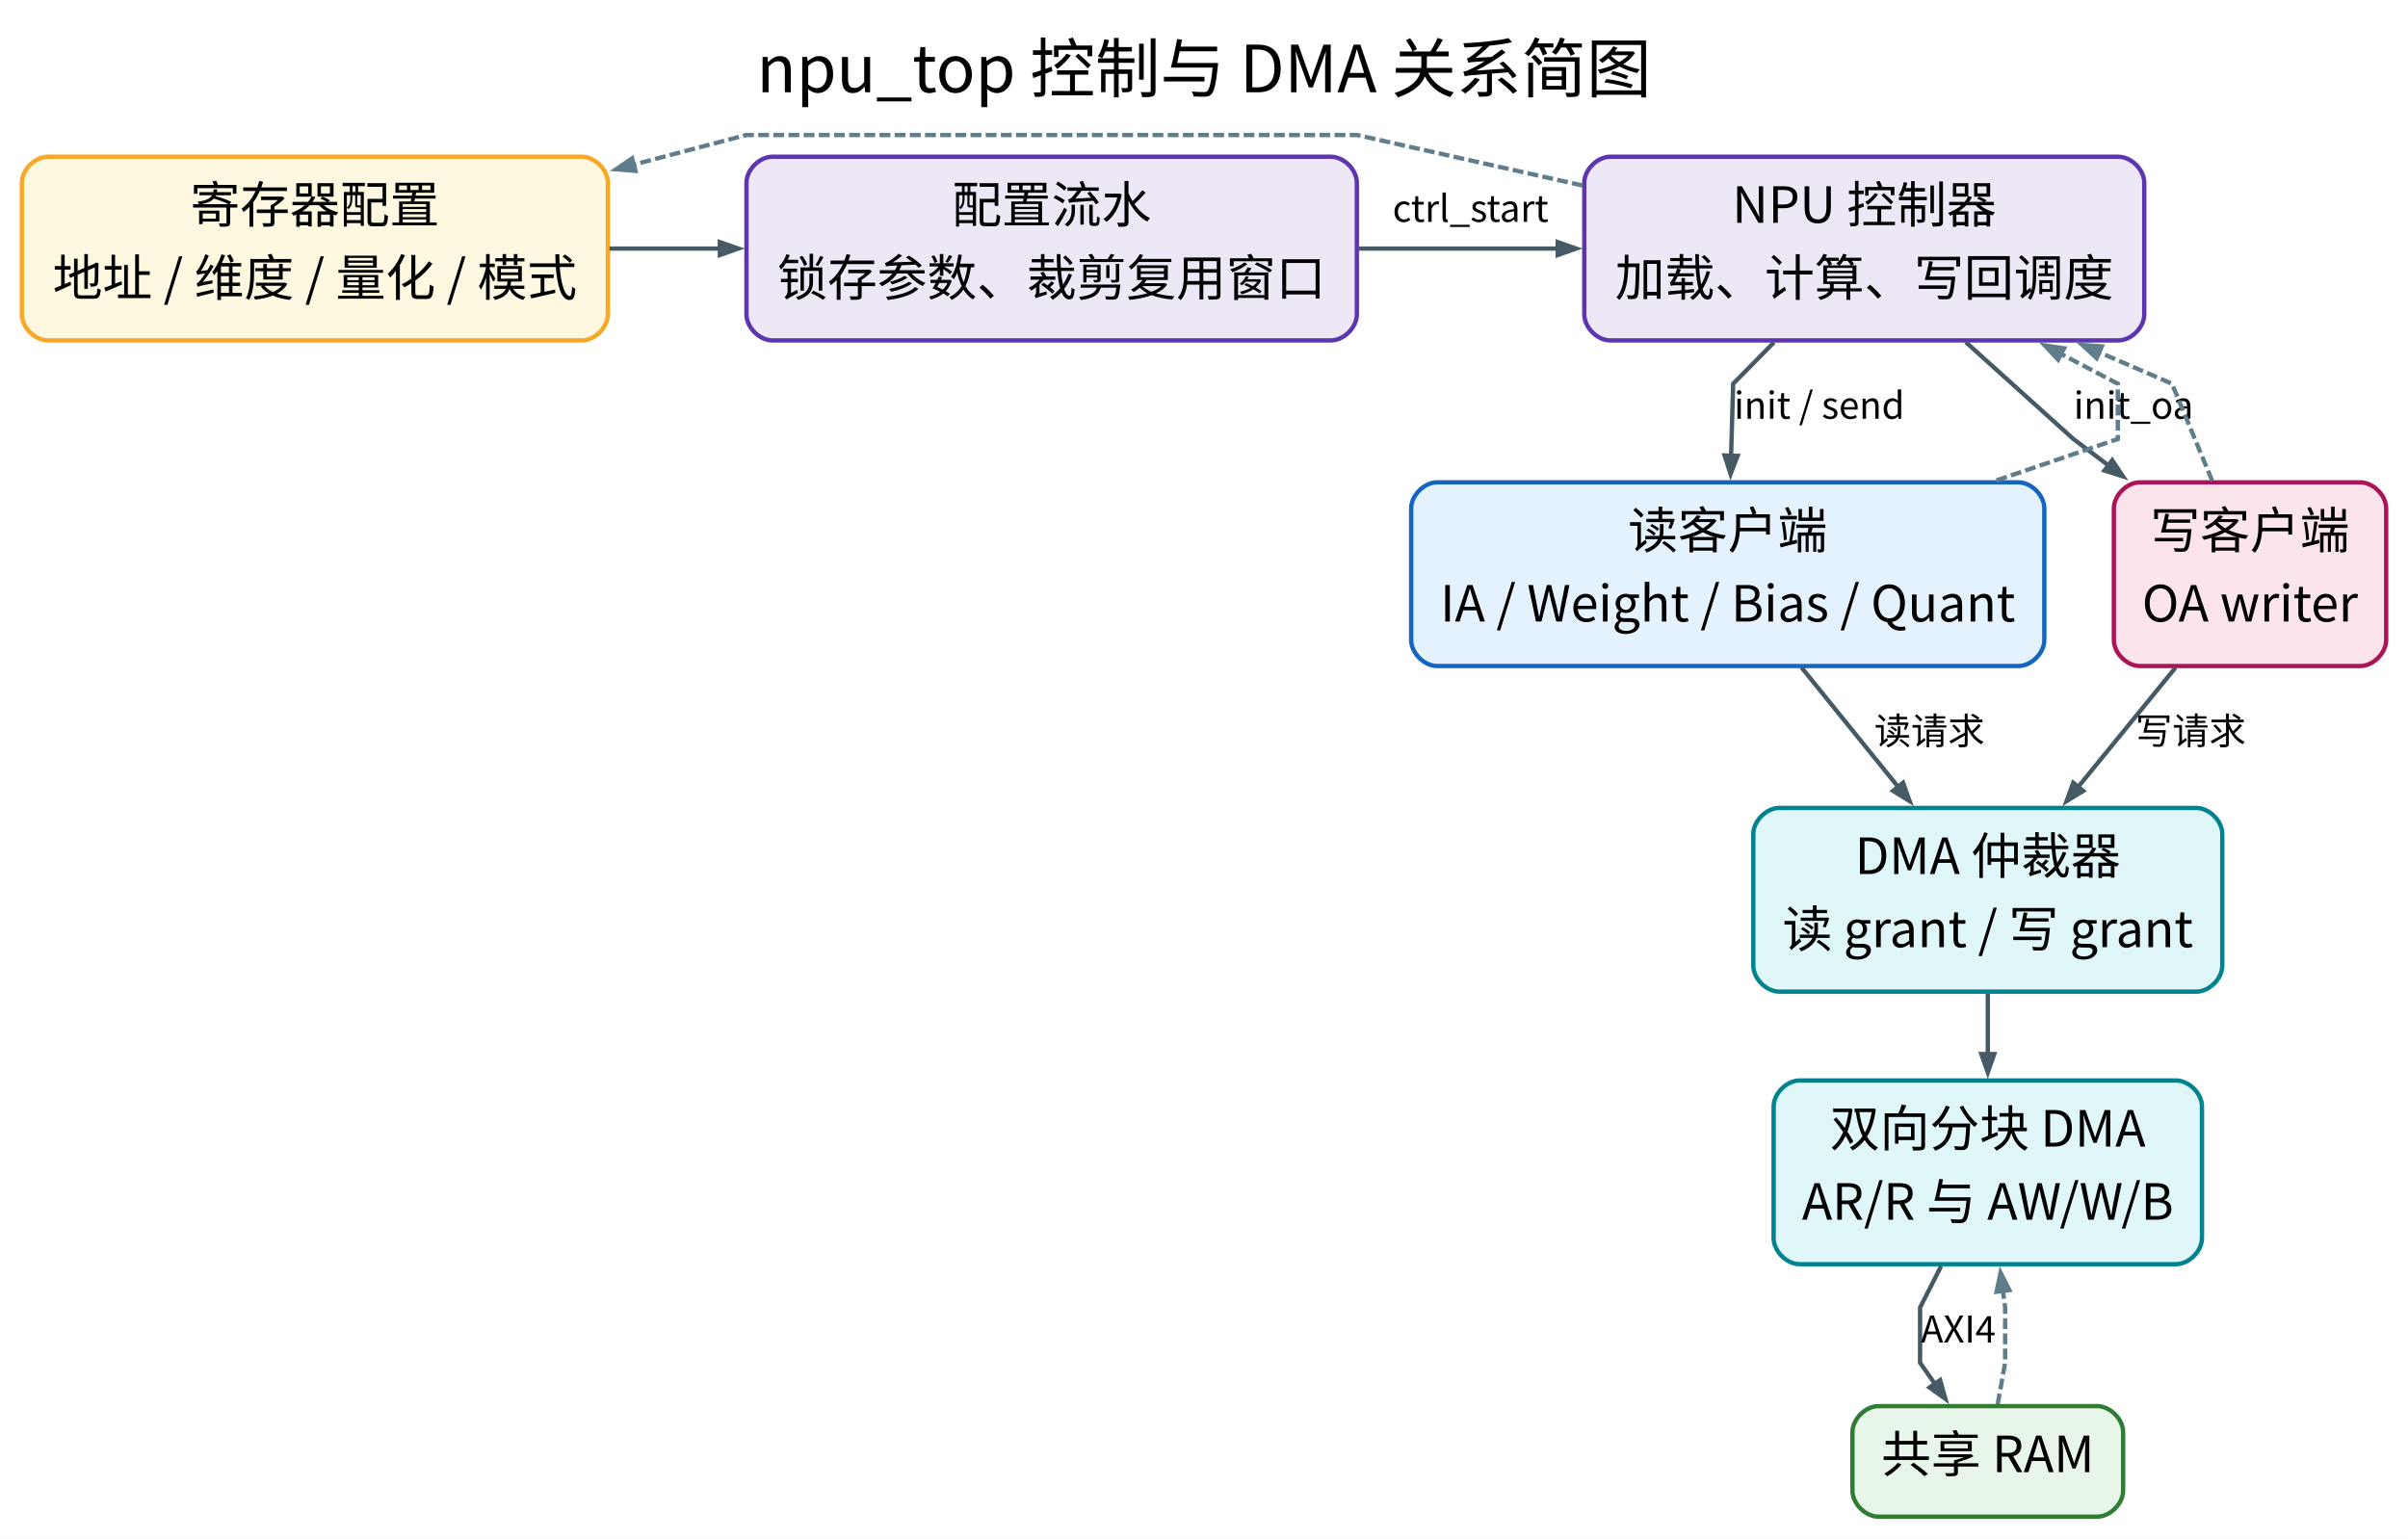
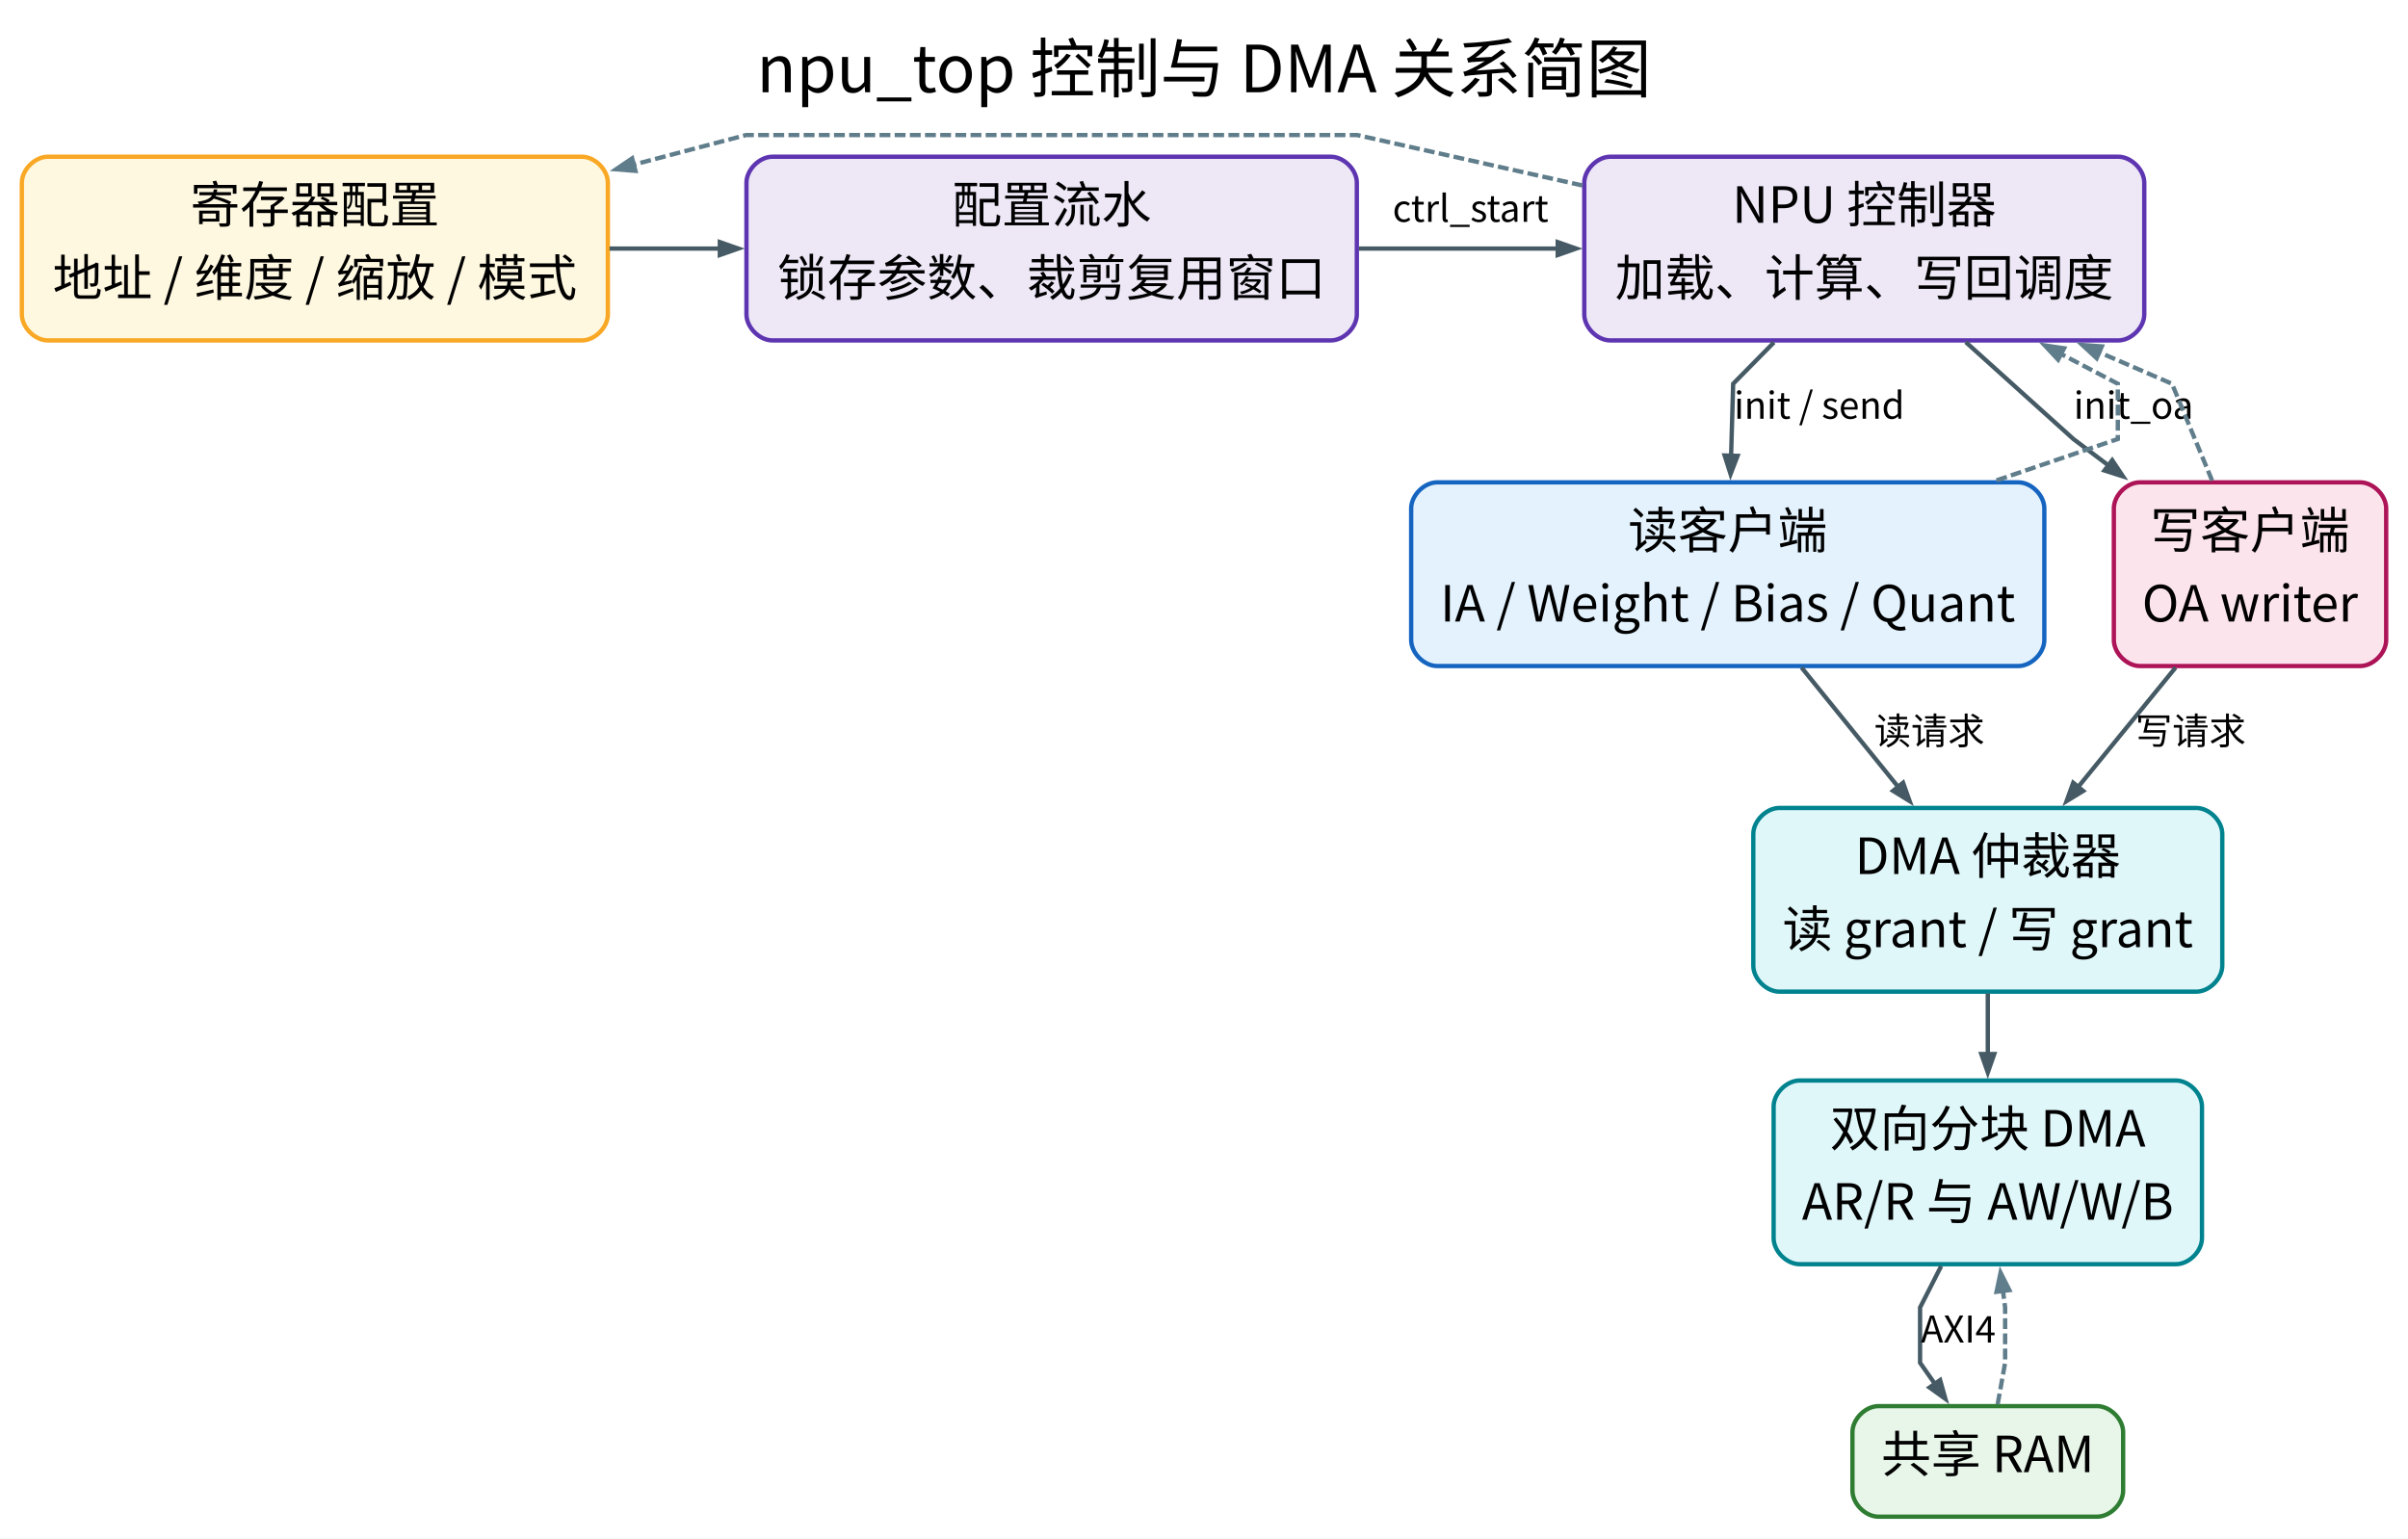
<svg xmlns="http://www.w3.org/2000/svg" width="2778pt" height="1775pt" viewBox="0.00 0.00 2778.00 1775.00">
  <g id="graph0" class="graph" transform="scale(2.5 2.5) rotate(0) translate(10.08 699.98)">
    <polygon fill="white" stroke="none" points="-10.08,10.08 -10.08,-699.98 1101.12,-699.98 1101.12,10.08 -10.08,10.08" />
    <text xml:space="preserve" text-anchor="middle" x="545.52" y="-657.4" font-family="Noto Sans CJK SC" font-size="30.00">npu_top 控制与 DMA 关系简图</text>
    <g id="node1" class="node">
      <path fill="#fff8e1" stroke="#f9a825" stroke-width="2" d="M258.42,-627.65C258.42,-627.65 12,-627.65 12,-627.65 6,-627.65 0,-621.65 0,-615.65 0,-615.65 0,-554.87 0,-554.87 0,-548.87 6,-542.87 12,-542.87 12,-542.87 258.42,-542.87 258.42,-542.87 264.42,-542.87 270.42,-548.87 270.42,-554.87 270.42,-554.87 270.42,-615.65 270.42,-615.65 270.42,-621.65 264.42,-627.65 258.42,-627.65" />
      <text xml:space="preserve" text-anchor="middle" x="135.21" y="-597.16" font-family="Noto Sans CJK SC" font-size="23.00">寄存器配置</text>
-       <text xml:space="preserve" text-anchor="middle" x="135.21" y="-563.41" font-family="Noto Sans CJK SC" font-size="23.00">地址 / 维度 / 量化 / 模式</text>
+       <text xml:space="preserve" text-anchor="middle" x="135.21" y="-563.41" font-family="Noto Sans CJK SC" font-size="23.00">地址 / 维度 / 缩放 / 模式</text>
    </g>
    <g id="node2" class="node">
      <path fill="#ede7f6" stroke="#5e35b1" stroke-width="2" d="M604.05,-627.65C604.05,-627.65 346.38,-627.65 346.38,-627.65 340.38,-627.65 334.38,-621.65 334.38,-615.65 334.38,-615.65 334.38,-554.87 334.38,-554.87 334.38,-548.87 340.38,-542.87 346.38,-542.87 346.38,-542.87 604.05,-542.87 604.05,-542.87 610.05,-542.87 616.05,-548.87 616.05,-554.87 616.05,-554.87 616.05,-615.65 616.05,-615.65 616.05,-621.65 610.05,-627.65 604.05,-627.65" />
      <text xml:space="preserve" text-anchor="middle" x="475.21" y="-597.16" font-family="Noto Sans CJK SC" font-size="23.00">配置流水</text>
      <text xml:space="preserve" text-anchor="middle" x="475.21" y="-563.41" font-family="Noto Sans CJK SC" font-size="23.00">锁存参数、裁剪复用窗口</text>
    </g>
    <g id="edge1" class="edge">
      <path fill="none" stroke="#455a64" stroke-width="2" d="M271.21,-585.26C285.8,-585.26 305.16,-585.26 322.25,-585.26" />
      <polygon fill="#455a64" stroke="#455a64" stroke-width="2" points="322.1,-588.24 330.6,-585.26 322.1,-582.29 322.1,-588.24" />
    </g>
    <g id="node3" class="node">
      <path fill="#ede7f6" stroke="#5e35b1" stroke-width="2" d="M967.42,-627.65C967.42,-627.65 733,-627.65 733,-627.65 727,-627.65 721,-621.65 721,-615.65 721,-615.65 721,-554.87 721,-554.87 721,-548.87 727,-542.87 733,-542.87 733,-542.87 967.42,-542.87 967.42,-542.87 973.42,-542.87 979.42,-548.87 979.42,-554.87 979.42,-554.87 979.42,-615.65 979.42,-615.65 979.42,-621.65 973.42,-627.65 967.42,-627.65" />
      <text xml:space="preserve" text-anchor="middle" x="850.21" y="-597.16" font-family="Noto Sans CJK SC" font-size="23.00">NPU 控制器</text>
      <text xml:space="preserve" text-anchor="middle" x="850.21" y="-563.41" font-family="Noto Sans CJK SC" font-size="23.00">加载、计算、写回调度</text>
    </g>
    <g id="edge2" class="edge">
      <path fill="none" stroke="#455a64" stroke-width="2" d="M616.98,-585.26C647.05,-585.26 678.79,-585.26 708.85,-585.26" />
      <polygon fill="#455a64" stroke="#455a64" stroke-width="2" points="708.75,-588.24 717.25,-585.26 708.75,-582.29 708.75,-588.24" />
      <text xml:space="preserve" text-anchor="middle" x="668.52" y="-597.61" font-family="Noto Sans CJK SC" font-size="17.00">ctrl_start</text>
    </g>
    <g id="edge12" class="edge">
      <path fill="none" stroke="#607d8b" stroke-width="2" stroke-dasharray="5,2" d="M720.21,-614.37C666.35,-626.42 616.21,-637.65 616.21,-637.65 616.21,-637.65 334.21,-637.65 334.21,-637.65 334.21,-637.65 311.82,-631.75 282.06,-623.92" />
      <polygon fill="#607d8b" stroke="#607d8b" stroke-width="2" points="283.15,-621.13 274.17,-621.84 281.63,-626.89 283.15,-621.13" />
    </g>
    <g id="node4" class="node">
      <path fill="#e3f2fd" stroke="#1565c0" stroke-width="2" d="M921.3,-477.37C921.3,-477.37 653.12,-477.37 653.12,-477.37 647.12,-477.37 641.12,-471.37 641.12,-465.37 641.12,-465.37 641.12,-404.59 641.12,-404.59 641.12,-398.59 647.12,-392.59 653.12,-392.59 653.12,-392.59 921.3,-392.59 921.3,-392.59 927.3,-392.59 933.3,-398.59 933.3,-404.59 933.3,-404.59 933.3,-465.37 933.3,-465.37 933.3,-471.37 927.3,-477.37 921.3,-477.37" />
      <text xml:space="preserve" text-anchor="middle" x="787.21" y="-446.88" font-family="Noto Sans CJK SC" font-size="23.00">读客户端</text>
      <text xml:space="preserve" text-anchor="middle" x="787.21" y="-413.13" font-family="Noto Sans CJK SC" font-size="23.00">IA / Weight / Bias / Quant</text>
    </g>
    <g id="edge3" class="edge">
      <path fill="none" stroke="#455a64" stroke-width="2" d="M808.52,-541.96C798.04,-531.32 789.71,-522.87 789.71,-522.87 789.71,-522.87 789.26,-507.39 788.75,-489.49" />
      <polygon fill="#455a64" stroke="#455a64" stroke-width="2" points="791.73,-489.59 788.51,-481.18 785.78,-489.76 791.73,-489.59" />
      <text xml:space="preserve" text-anchor="middle" x="829.46" y="-506.72" font-family="Noto Sans CJK SC" font-size="17.00">init / send</text>
    </g>
    <g id="node5" class="node">
      <path fill="#fce4ec" stroke="#ad1457" stroke-width="2" d="M1079.05,-477.37C1079.05,-477.37 977.38,-477.37 977.38,-477.37 971.38,-477.37 965.38,-471.37 965.38,-465.37 965.38,-465.37 965.38,-404.59 965.38,-404.59 965.38,-398.59 971.38,-392.59 977.38,-392.59 977.38,-392.59 1079.05,-392.59 1079.05,-392.59 1085.05,-392.59 1091.05,-398.59 1091.05,-404.59 1091.05,-404.59 1091.05,-465.37 1091.05,-465.37 1091.05,-471.37 1085.05,-477.37 1079.05,-477.37" />
      <text xml:space="preserve" text-anchor="middle" x="1028.21" y="-446.88" font-family="Noto Sans CJK SC" font-size="23.00">写客户端</text>
      <text xml:space="preserve" text-anchor="middle" x="1028.21" y="-413.13" font-family="Noto Sans CJK SC" font-size="23.00">OA writer</text>
    </g>
    <g id="edge4" class="edge">
      <path fill="none" stroke="#455a64" stroke-width="2" d="M897.05,-542.09C921.63,-519.95 946.71,-497.37 946.71,-497.37 946.71,-497.37 953.42,-492.31 963,-485.1" />
      <polygon fill="#455a64" stroke="#455a64" stroke-width="2" points="964.63,-487.59 969.63,-480.1 961.05,-482.84 964.63,-487.59" />
      <text xml:space="preserve" text-anchor="middle" x="974.46" y="-506.72" font-family="Noto Sans CJK SC" font-size="17.00">init_oa</text>
    </g>
    <g id="edge10" class="edge">
      <path fill="none" stroke="#607d8b" stroke-width="2" stroke-dasharray="5,2" d="M911.24,-478.28C942.42,-488.92 967.21,-497.37 967.21,-497.37 967.21,-497.37 967.21,-522.87 967.21,-522.87 967.21,-522.87 956.16,-528.67 940.85,-536.7" />
      <polygon fill="#607d8b" stroke="#607d8b" stroke-width="2" points="939.66,-533.97 933.51,-540.55 942.42,-539.24 939.66,-533.97" />
    </g>
    <g id="node6" class="node">
      <path fill="#e0f7fa" stroke="#00838f" stroke-width="2" d="M1003.42,-327.09C1003.42,-327.09 811,-327.09 811,-327.09 805,-327.09 799,-321.09 799,-315.09 799,-315.09 799,-254.31 799,-254.31 799,-248.31 805,-242.31 811,-242.31 811,-242.31 1003.42,-242.31 1003.42,-242.31 1009.42,-242.31 1015.42,-248.31 1015.42,-254.31 1015.42,-254.31 1015.42,-315.09 1015.42,-315.09 1015.42,-321.09 1009.42,-327.09 1003.42,-327.09" />
      <text xml:space="preserve" text-anchor="middle" x="907.21" y="-296.6" font-family="Noto Sans CJK SC" font-size="23.00">DMA 仲裁器</text>
      <text xml:space="preserve" text-anchor="middle" x="907.21" y="-262.85" font-family="Noto Sans CJK SC" font-size="23.00">读 grant / 写 grant</text>
    </g>
    <g id="edge5" class="edge">
      <path fill="none" stroke="#455a64" stroke-width="2" d="M821.28,-391.89C835.21,-374.67 851.46,-354.59 866.05,-336.56" />
      <polygon fill="#455a64" stroke="#455a64" stroke-width="2" points="868.12,-338.73 871.15,-330.25 863.49,-334.99 868.12,-338.73" />
      <text xml:space="preserve" text-anchor="middle" x="880.27" y="-356.44" font-family="Noto Sans CJK SC" font-size="17.00">读请求</text>
    </g>
    <g id="edge11" class="edge">
      <path fill="none" stroke="#607d8b" stroke-width="2" stroke-dasharray="5,2" d="M1010.74,-478.15C1001.56,-500.29 992.21,-522.87 992.21,-522.87 992.21,-522.87 978.03,-529 958.63,-537.39" />
      <polygon fill="#607d8b" stroke="#607d8b" stroke-width="2" points="957.46,-534.65 950.84,-540.76 959.82,-540.11 957.46,-534.65" />
    </g>
    <g id="edge6" class="edge">
      <path fill="none" stroke="#455a64" stroke-width="2" d="M993.86,-391.89C979.81,-374.67 963.43,-354.59 948.72,-336.56" />
      <polygon fill="#455a64" stroke="#455a64" stroke-width="2" points="951.24,-334.95 943.56,-330.25 946.63,-338.71 951.24,-334.95" />
      <text xml:space="preserve" text-anchor="middle" x="1000.83" y="-356.44" font-family="Noto Sans CJK SC" font-size="17.00">写请求</text>
    </g>
    <g id="node7" class="node">
      <path fill="#e0f7fa" stroke="#00838f" stroke-width="2" d="M994.05,-201.31C994.05,-201.31 820.38,-201.31 820.38,-201.31 814.38,-201.31 808.38,-195.31 808.38,-189.31 808.38,-189.31 808.38,-128.53 808.38,-128.53 808.38,-122.53 814.38,-116.53 820.38,-116.53 820.38,-116.53 994.05,-116.53 994.05,-116.53 1000.05,-116.53 1006.05,-122.53 1006.05,-128.53 1006.05,-128.53 1006.05,-189.31 1006.05,-189.31 1006.05,-195.31 1000.05,-201.31 994.05,-201.31" />
      <text xml:space="preserve" text-anchor="middle" x="907.21" y="-170.82" font-family="Noto Sans CJK SC" font-size="23.00">双向分块 DMA</text>
      <text xml:space="preserve" text-anchor="middle" x="907.21" y="-137.07" font-family="Noto Sans CJK SC" font-size="23.00">AR/R 与 AW/W/B</text>
    </g>
    <g id="edge7" class="edge">
      <path fill="none" stroke="#455a64" stroke-width="2" d="M907.21,-241.45C907.21,-232.39 907.21,-222.7 907.21,-213.28" />
      <polygon fill="#455a64" stroke="#455a64" stroke-width="2" points="910.19,-213.51 907.21,-205.01 904.24,-213.51 910.19,-213.51" />
    </g>
    <g id="node8" class="node">
      <path fill="#e8f5e9" stroke="#2e7d32" stroke-width="2" d="M957.67,-51.03C957.67,-51.03 856.75,-51.03 856.75,-51.03 850.75,-51.03 844.75,-45.03 844.75,-39.03 844.75,-39.03 844.75,-12 844.75,-12 844.75,-6 850.75,0 856.75,0 856.75,0 957.67,0 957.67,0 963.67,0 969.67,-6 969.67,-12 969.67,-12 969.67,-39.03 969.67,-39.03 969.67,-45.03 963.67,-51.03 957.67,-51.03" />
      <text xml:space="preserve" text-anchor="middle" x="907.21" y="-20.54" font-family="Noto Sans CJK SC" font-size="23.00">共享 RAM</text>
    </g>
    <g id="edge8" class="edge">
      <path fill="none" stroke="#455a64" stroke-width="2" d="M885.68,-115.62C880.26,-104.98 875.96,-96.53 875.96,-96.53 875.96,-96.53 875.96,-71.03 875.96,-71.03 875.96,-71.03 878.86,-66.9 882.89,-61.16" />
      <polygon fill="#455a64" stroke="#455a64" stroke-width="2" points="885.21,-63.04 887.65,-54.37 880.34,-59.62 885.21,-63.04" />
      <text xml:space="preserve" text-anchor="middle" x="893.59" y="-80.38" font-family="Noto Sans CJK SC" font-size="17.00">AXI4</text>
    </g>
    <g id="edge9" class="edge">
      <path fill="none" stroke="#607d8b" stroke-width="2" stroke-dasharray="5,2" d="M911.77,-51.89C913.57,-61.89 915.21,-71.03 915.21,-71.03 915.21,-71.03 915.21,-96.53 915.21,-96.53 915.21,-96.53 914.8,-99.67 914.17,-104.53" />
      <polygon fill="#607d8b" stroke="#607d8b" stroke-width="2" points="911.26,-103.8 913.11,-112.62 917.16,-104.57 911.26,-103.8" />
    </g>
  </g>
</svg>
